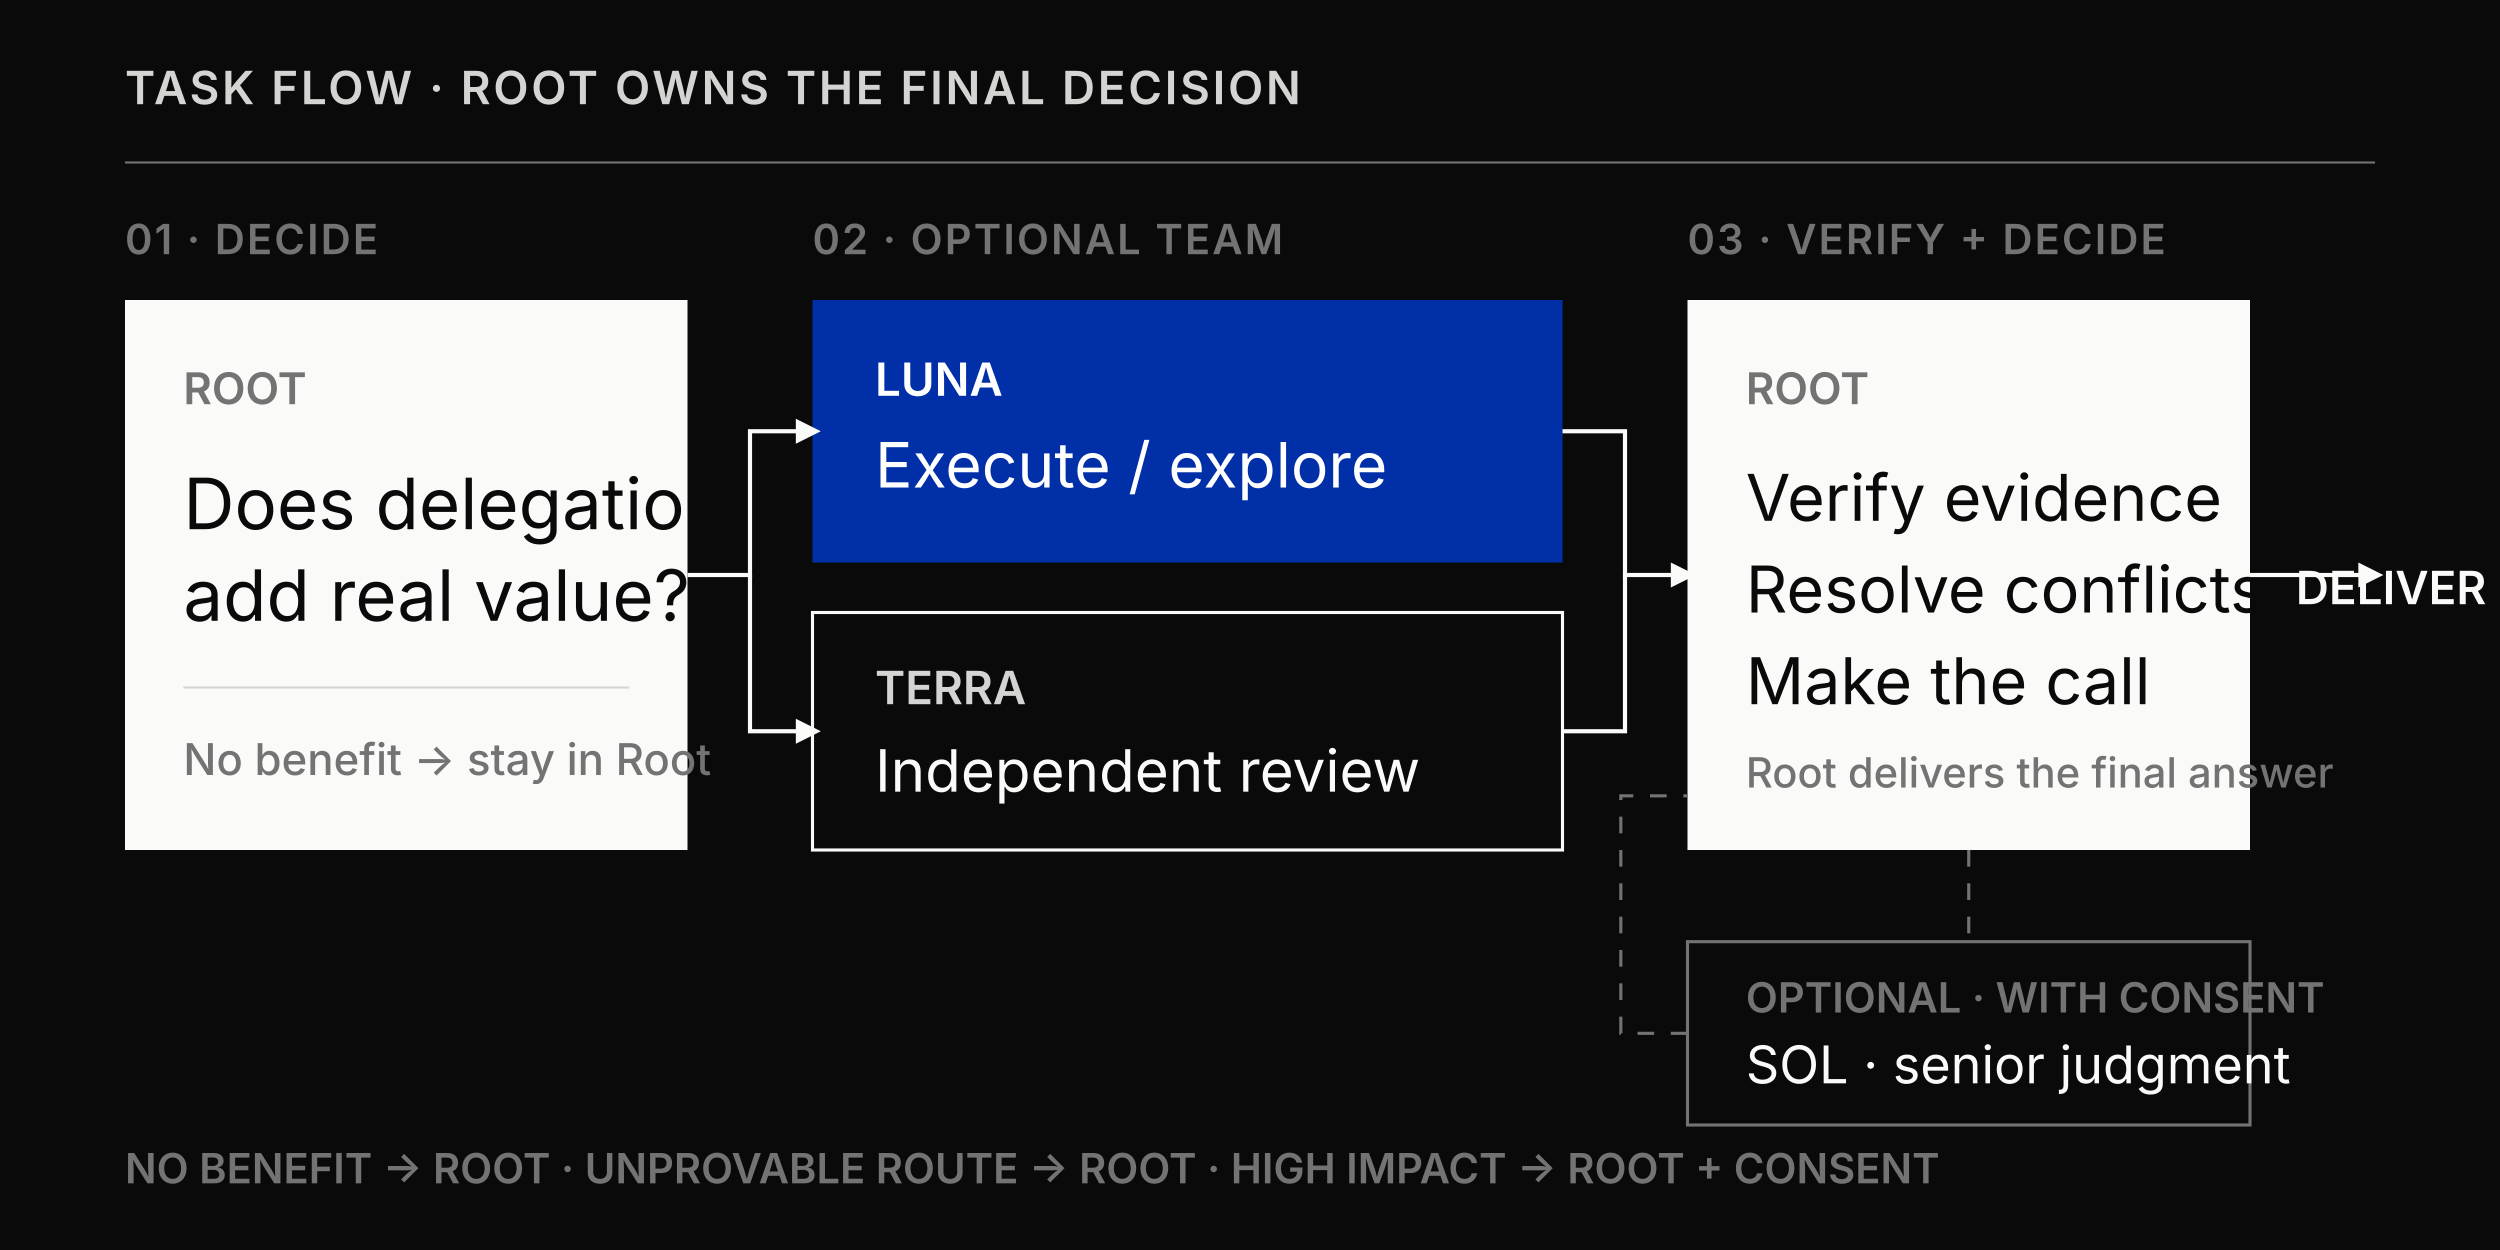
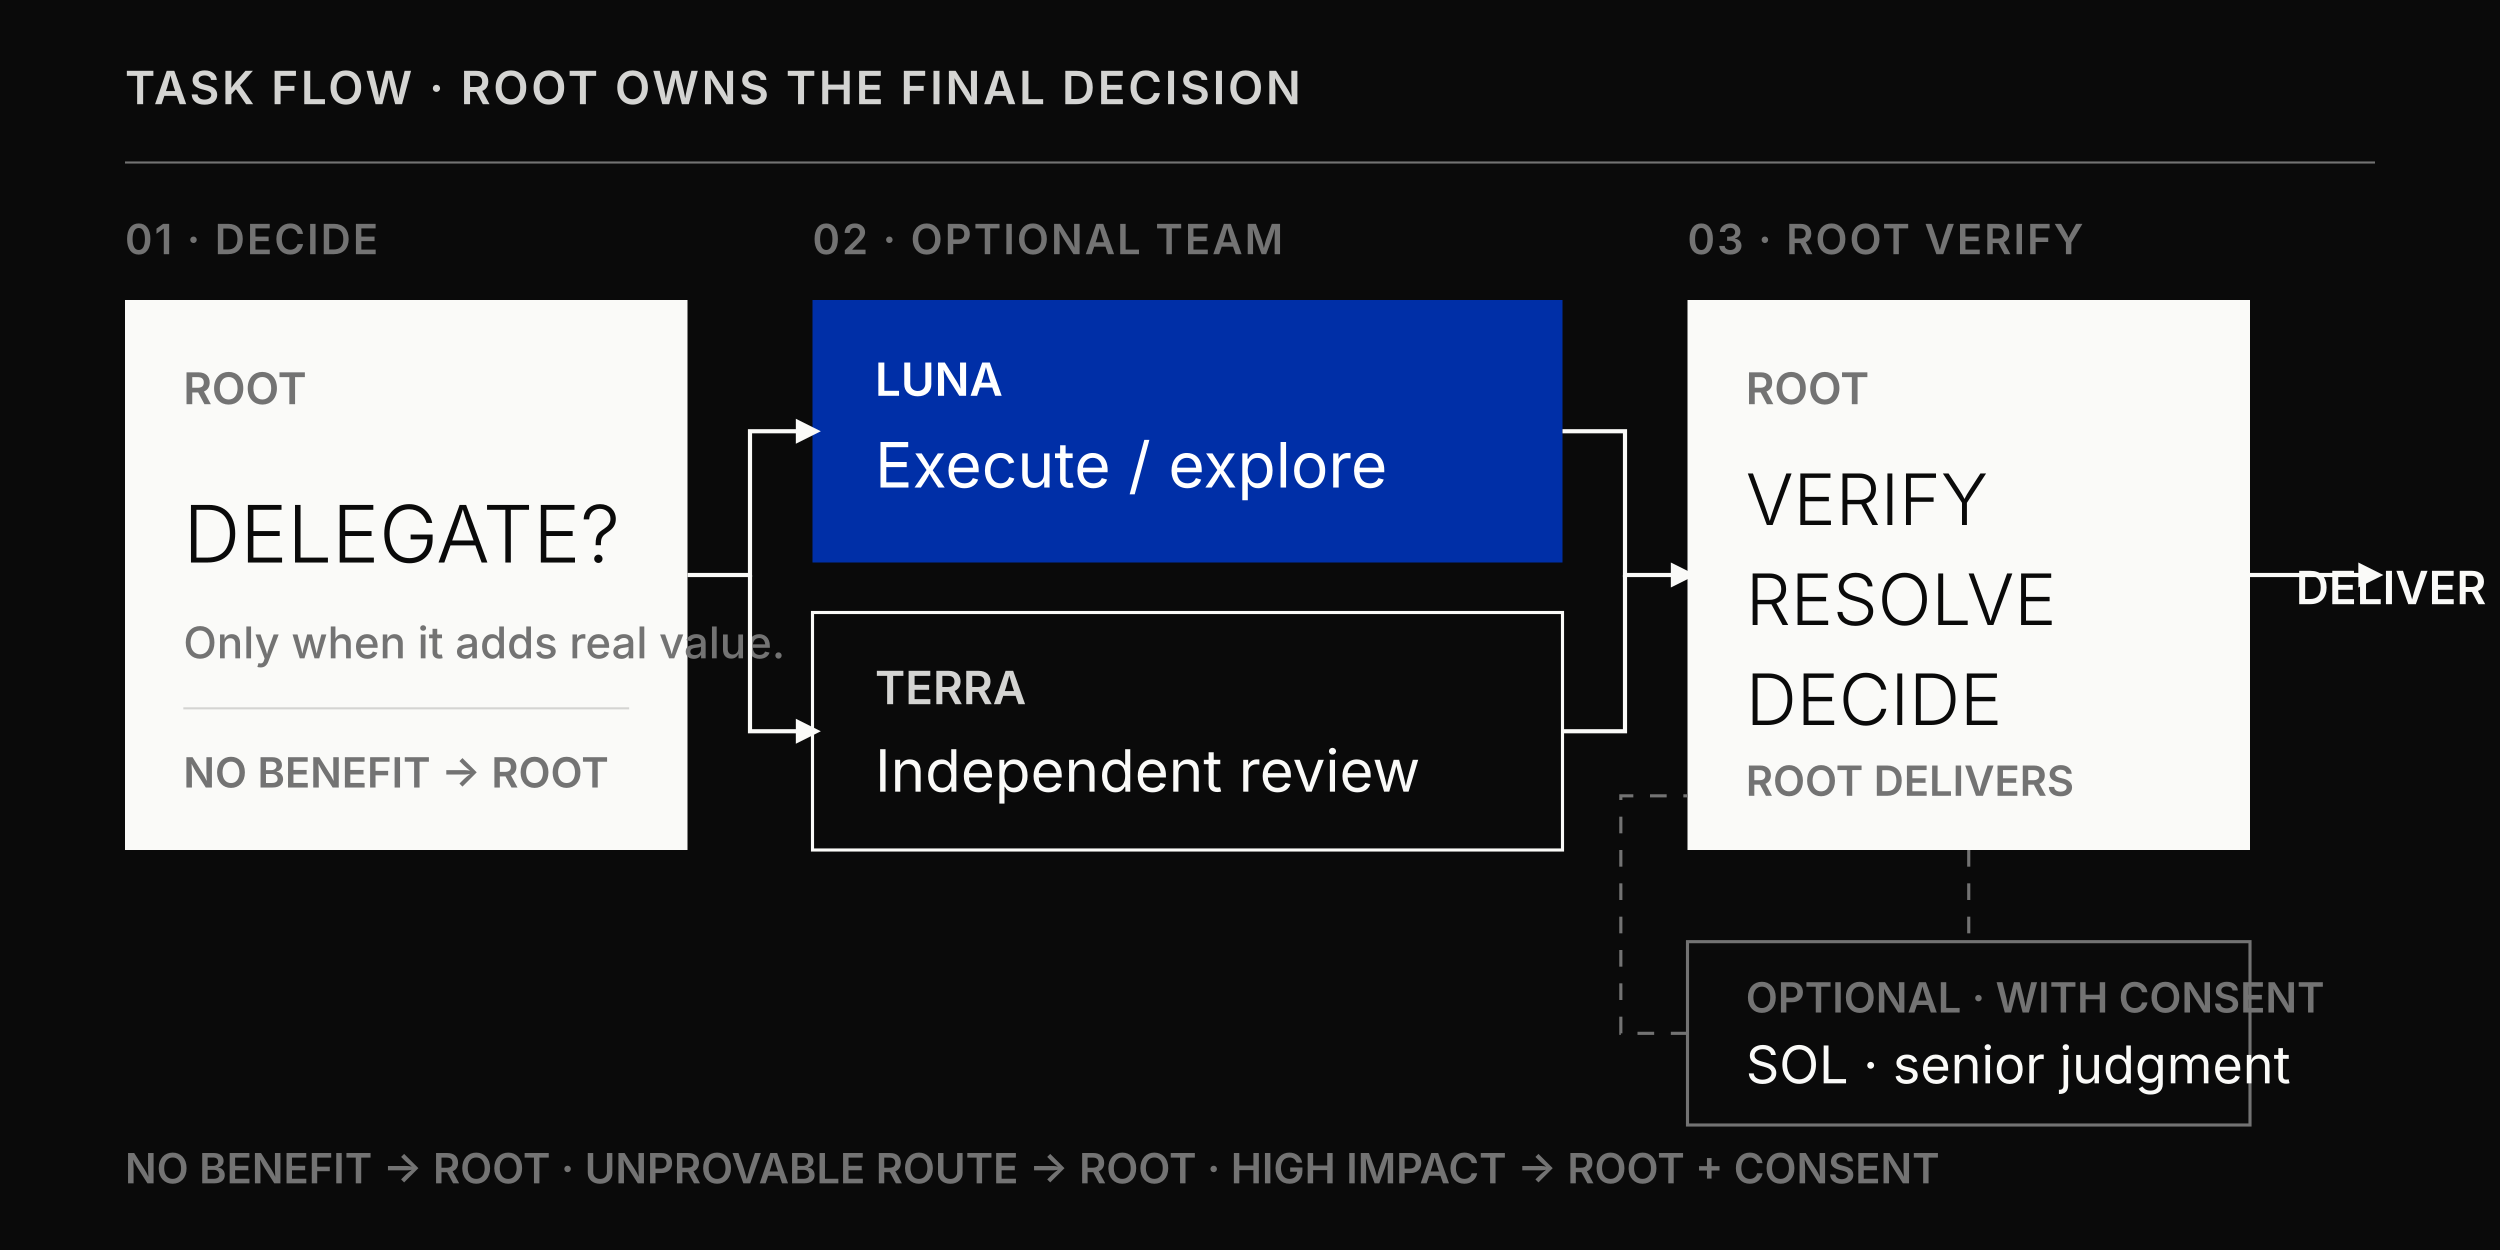
<svg xmlns="http://www.w3.org/2000/svg" width="1200" height="600" viewBox="0 0 1200 600" role="img" aria-labelledby="title desc">
  <rect width="1200" height="600" fill="#0a0a0a" />
  <line x1="60" y1="78" x2="1140" y2="78" stroke="#737373" stroke-width="1" />
  <g font-family="Inter, Helvetica Neue, Arial, sans-serif">
    <text x="60" y="50" font-size="22" font-weight="600" letter-spacing="1.3" fill="#d4d4d2">TASK FLOW · ROOT OWNS THE FINAL DECISION</text>
    <text x="60" y="122" font-size="20" font-weight="600" letter-spacing="1" fill="#737373">01 · DECIDE</text>
    <rect x="60" y="144" width="270" height="264" fill="#fafaf8" />
    <text x="88" y="194" font-size="21" font-weight="600" fill="#737373">ROOT</text>
-     <text x="88" y="254" font-size="34" font-weight="400" fill="#0a0a0a">Does delegation</text>
-     <text x="88" y="298" font-size="34" font-weight="400" fill="#0a0a0a">add real value?</text>
-     <line x1="88" y1="330" x2="302" y2="330" stroke="#d4d4d2" stroke-width="1" />
-     <text x="88" y="372" font-size="21" font-weight="500" fill="#737373">No benefit → stay in Root</text>
+     <text x="88" y="270" font-size="38" font-weight="300" fill="#0a0a0a">DELEGATE?</text>
+     <text x="88" y="316" font-size="21" font-weight="500" fill="#737373">Only when it adds real value.</text>
+     <line x1="88" y1="340" x2="302" y2="340" stroke="#d4d4d2" stroke-width="1" />
+     <text x="88" y="378" font-size="20" font-weight="600" fill="#737373">NO BENEFIT → ROOT</text>
    <text x="390" y="122" font-size="20" font-weight="600" letter-spacing="1" fill="#737373">02 · OPTIONAL TEAM</text>
    <rect x="390" y="144" width="360" height="126" fill="#002FA7" />
    <text x="420" y="190" font-size="22" font-weight="600" fill="#ffffff">LUNA</text>
    <text x="420" y="234" font-size="30" font-weight="400" fill="#ffffff">Execute / explore</text>
    <rect x="390" y="294" width="360" height="114" fill="#0a0a0a" stroke="#fafaf8" stroke-width="1.5" />
    <text x="420" y="338" font-size="22" font-weight="600" fill="#d4d4d2">TERRA</text>
    <text x="420" y="380" font-size="28" font-weight="400" fill="#fafaf8">Independent review</text>
-     <text x="810" y="122" font-size="20" font-weight="600" letter-spacing="1" fill="#737373">03 · VERIFY + DECIDE</text>
+     <text x="810" y="122" font-size="20" font-weight="600" letter-spacing="1" fill="#737373">03 · ROOT VERIFY</text>
    <rect x="810" y="144" width="270" height="264" fill="#fafaf8" />
    <text x="838" y="194" font-size="21" font-weight="600" fill="#737373">ROOT</text>
-     <text x="838" y="250" font-size="31" font-weight="400" fill="#0a0a0a">Verify evidence</text>
-     <text x="838" y="294" font-size="31" font-weight="400" fill="#0a0a0a">Resolve conflicts</text>
-     <text x="838" y="338" font-size="31" font-weight="400" fill="#0a0a0a">Make the call</text>
-     <text x="838" y="378" font-size="20" font-weight="500" fill="#737373">Root delivers the final answer</text>
+     <text x="838" y="252" font-size="34" font-weight="300" fill="#0a0a0a">VERIFY</text>
+     <text x="838" y="300" font-size="34" font-weight="300" fill="#0a0a0a">RESOLVE</text>
+     <text x="838" y="348" font-size="34" font-weight="300" fill="#0a0a0a">DECIDE</text>
+     <text x="838" y="382" font-size="20" font-weight="600" fill="#737373">ROOT DELIVERS</text>
    <rect x="810" y="452" width="270" height="88" fill="#0a0a0a" stroke="#737373" stroke-width="1.5" />
    <text x="838" y="486" font-size="20" font-weight="600" fill="#737373">OPTIONAL · WITH CONSENT</text>
    <text x="838" y="520" font-size="25" font-weight="400" fill="#fafaf8">SOL · senior judgment</text>
    <text x="1102" y="290" font-size="22" font-weight="600" fill="#fafaf8">DELIVER</text>
    <text x="60" y="568" font-size="20" font-weight="600" fill="#737373">NO BENEFIT → ROOT · UNPROVABLE ROUTE → ROOT · HIGH IMPACT → ROOT + CONSENT</text>
  </g>
  <g fill="none" stroke="#fafaf8" stroke-width="2">
    <path d="M330 276 H360 V207 H390" />
    <path d="M360 276 V351 H390" />
    <path d="M750 207 H780 V276 H810" />
    <path d="M750 351 H780 V276" />
    <path d="M1080 276 H1140" />
  </g>
  <g fill="none" stroke="#737373" stroke-width="1.5" stroke-dasharray="8 8">
    <path d="M945 408 V452" />
    <path d="M810 496 H778 V382 H810" />
  </g>
  <g fill="#fafaf8">
    <path d="M382 201 l12 6 -12 6z" />
    <path d="M382 345 l12 6 -12 6z" />
    <path d="M802 270 l12 6 -12 6z" />
    <path d="M1132 270 l12 6 -12 6z" />
  </g>
</svg>
